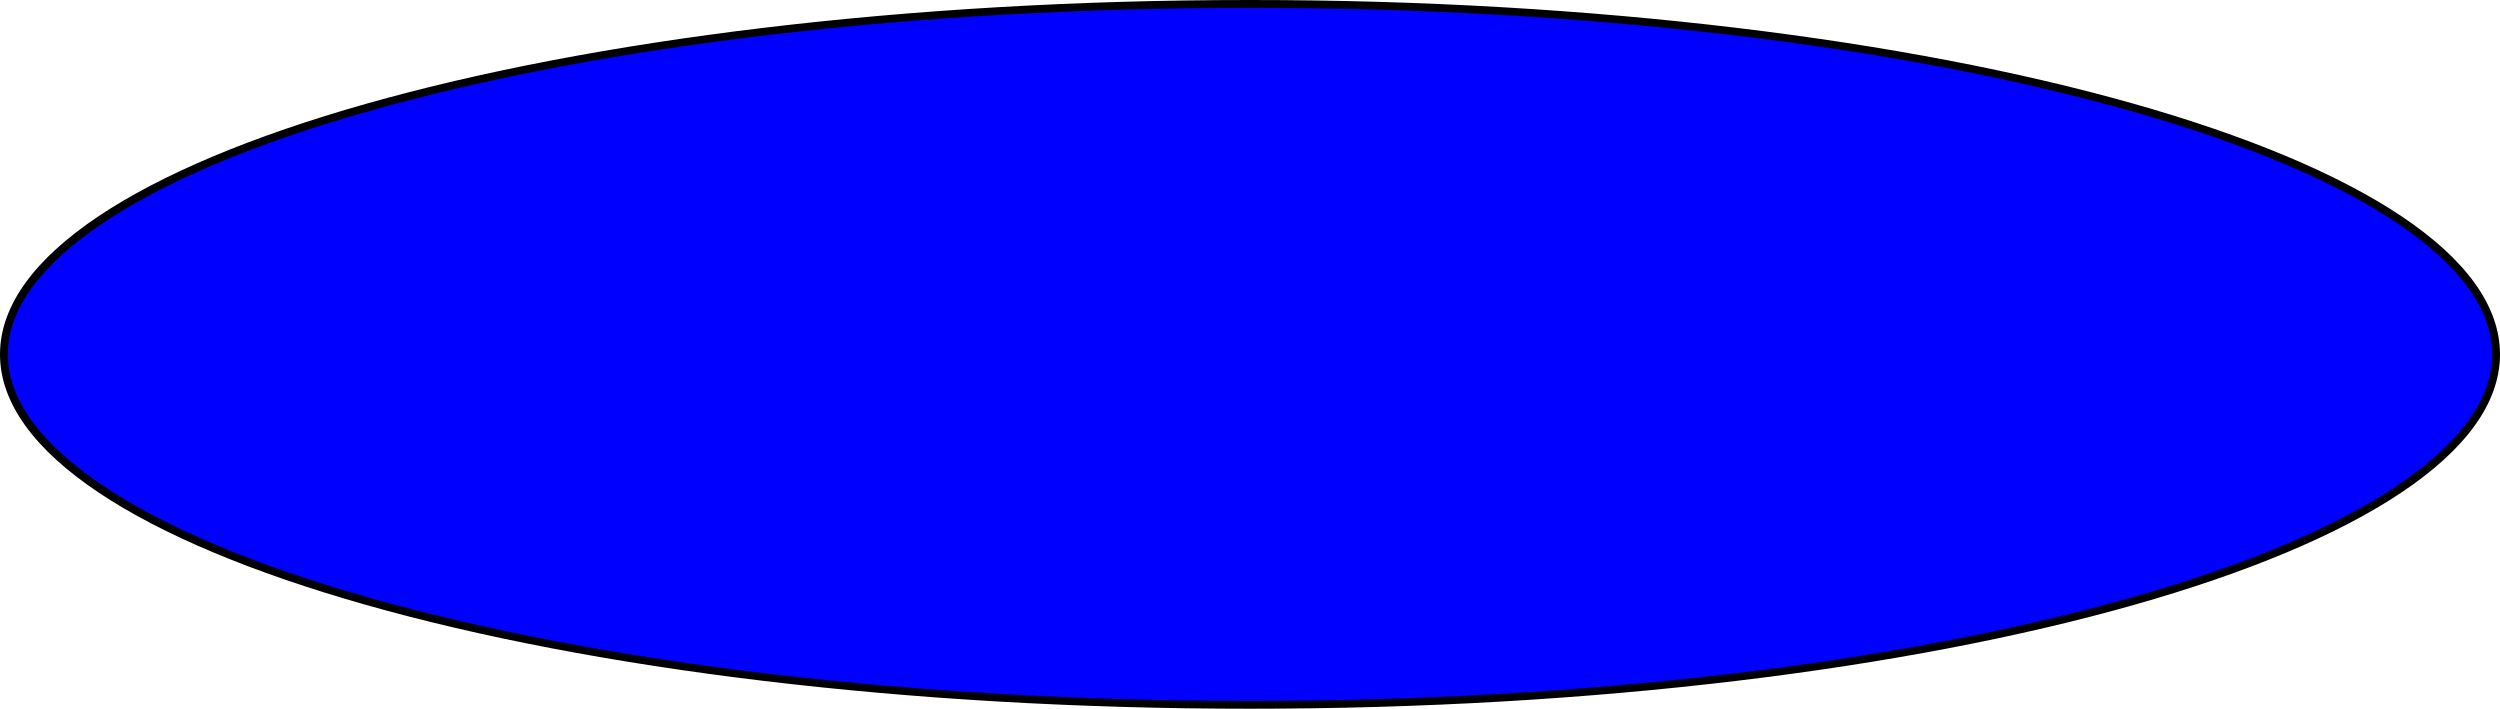
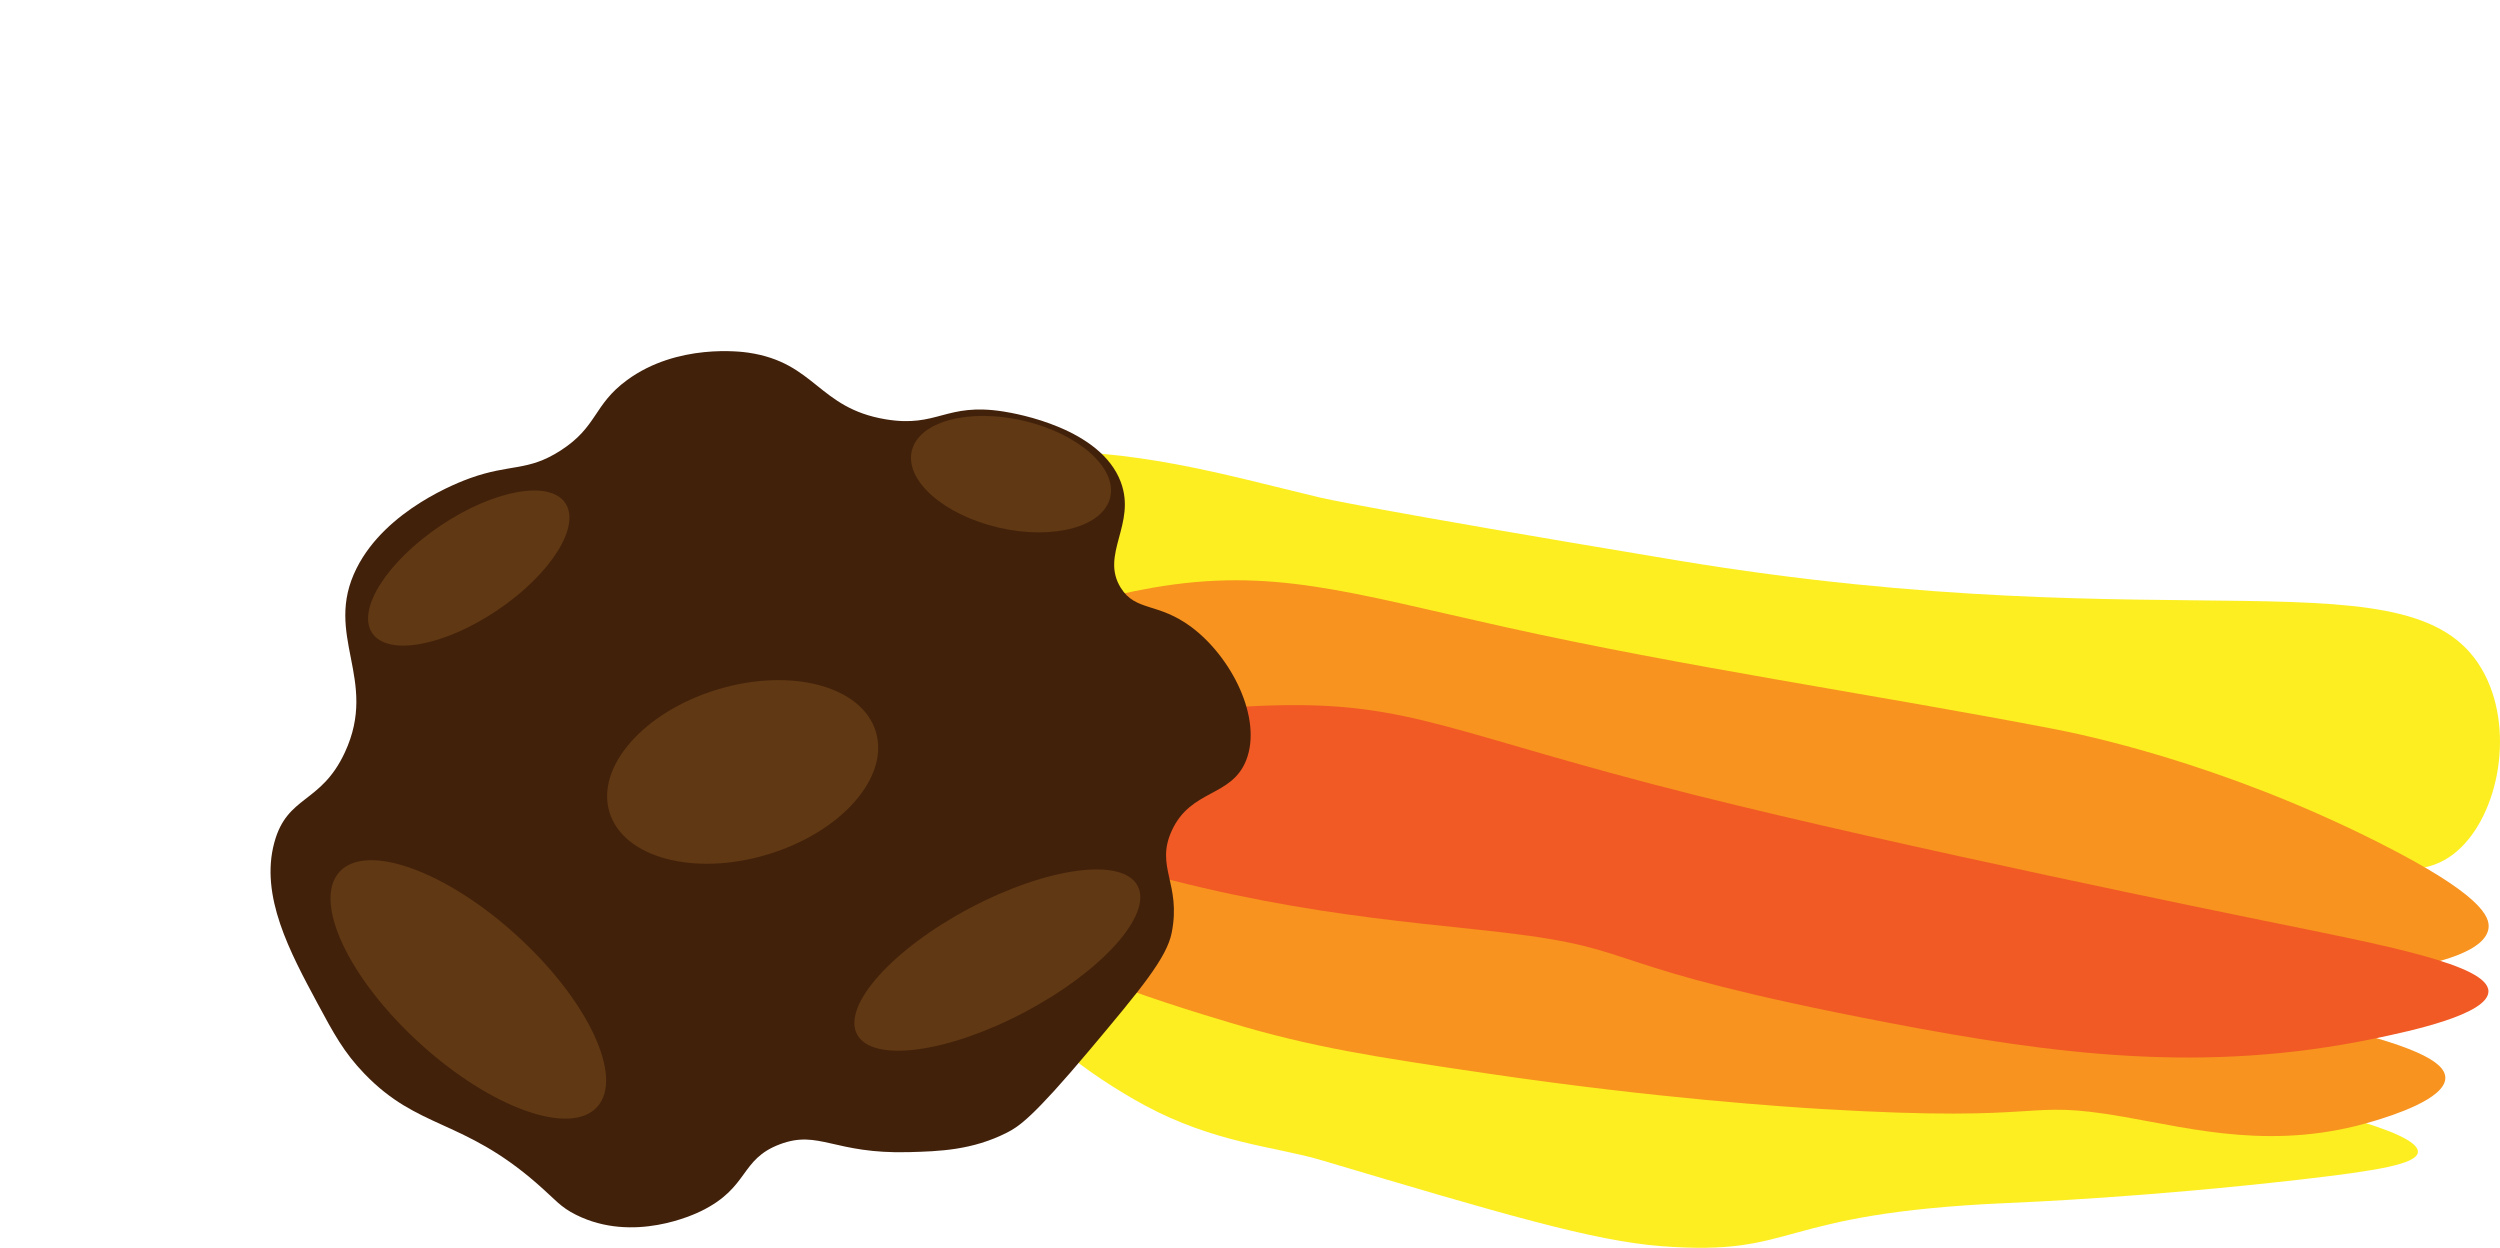
- <svg xmlns="http://www.w3.org/2000/svg" id="Layer_1" data-name="Layer 1" viewBox="0 0 321 91">
+ <svg xmlns="http://www.w3.org/2000/svg" viewBox="0 0 637.95 318.42">
  <defs>
    <style>
      .cls-1 {
-         fill: blue;
+         fill: #f15a24;
+       }
+ 
+       .cls-2 {
+         fill: #603813;
+       }
+ 
+       .cls-3 {
+         fill: #fcee21;
+       }
+ 
+       .cls-4 {
+         fill: #f7931e;
+       }
+ 
+       .cls-5 {
+         fill: #42210b;
      }
    </style>
  </defs>
-   <path class="cls-1" d="M160.5,90.5C72.28,90.5.5,70.31.5,45.5S72.28.5,160.5.5s160,20.19,160,45-71.78,45-160,45Z" />
-   <path d="M160.5,1c42.78,0,82.99,4.72,113.22,13.29,29.41,8.34,46.28,19.71,46.28,31.21s-16.87,22.87-46.28,31.21c-30.23,8.57-70.44,13.29-113.22,13.29s-82.99-4.72-113.22-13.29C17.87,68.37,1,57,1,45.5S17.87,22.63,47.28,14.29C77.51,5.72,117.72,1,160.5,1M160.5,0C71.86,0,0,20.37,0,45.5s71.86,45.5,160.5,45.5,160.5-20.37,160.5-45.5S249.14,0,160.5,0h0Z" />
+   <g id="Layer_2" data-name="Layer 2">
+     <path class="cls-3" d="M168,136c.45-7.21,24.25-11.61,48-16,11.66-2.16,25.16-4.65,43-5,31.29-.61,52.2,5.84,78,12,0,0,11.93,2.85,91,16,128.58,21.39,189.1-3.48,206,29,7.98,15.35,3.13,37.54-8,46-16.19,12.31-41.17-7.84-101-21-28.73-6.32-21.26-1.3-67-9-76.03-12.8-85.06-24.72-122-20-21.7,2.77-29.08,8.22-52,7-5.44-.29-16.69-1.22-57-14-39.59-12.55-59.38-18.95-59-25Z" />
+     <path class="cls-3" d="M577,280c7.49,1.56,40.45,8.41,40,14-.24,3.04-10.27,4.74-30,7-39.5,4.52-69.83,5.77-75,6-60,2.64-52.87,13.69-88,11-17.46-1.34-40.64-8.22-87-22-11.34-3.37-27.07-4.29-45-14-13.22-7.16-33.7-21.56-31-30,.79-2.48,4.9-8.55,40-7,56.39,2.49,73.76,19.38,118,28,59.96,11.68,78.57-9.52,158,7Z" />
+   </g>
+   <g id="Layer_3" data-name="Layer 3">
+     <path class="cls-4" d="M239,178c-.21-12.24,30.95-23.81,55-28,30.48-5.31,50.01,1.13,90,10,46.34,10.28,93.39,17.04,140,26,6.24,1.2,42.17,8.36,83,29,26.32,13.3,28.5,18.97,28,22-1.82,11.14-44.02,12.7-52,13-40.24,1.49-59.24-6.63-116-19-69.94-15.24-104.91-22.85-130-22-5.53.19-26.82,1.09-53-6-9.93-2.69-44.77-12.13-45-25Z" />
+     <path class="cls-4" d="M251,229c1.08-10.95,39.1-15.74,57-18,12.7-1.6,32.93-4,59,0,23.55,3.62,29.16,8.97,63,20,21.9,7.13,45.24,14.74,75,19,30.68,4.39,47.16,2.22,86,11,24.5,5.54,32.94,9.79,33,14,.08,5.47-13.98,9.77-18,11-25.33,7.75-46.26,2.09-64-1-26.83-4.68-17.21,1.58-77-2-8.81-.53-41.76-2.63-85-9-29.27-4.32-44.96-6.69-66-13-14.86-4.45-64.26-19.26-63-32Z" />
+   </g>
+   <g id="Layer_4" data-name="Layer 4">
+     <path class="cls-1" d="M246,202c.12-10.52,42.26-21.01,79-22,35.19-.95,45.54,7.34,108,23,52.26,13.1,137.47,30.47,145,32,30.71,6.24,57.07,11.22,57,18-.06,5.84-19.69,10.06-29,12-43.53,9.08-81.76,4.09-124-4-76.59-14.67-60.95-18.6-98-23-25.63-3.04-63-5.1-111-21-20.57-6.81-27.05-10.85-27-15Z" />
+   </g>
+   <g id="Layer_1" data-name="Layer 1">
+     <path class="cls-5" d="M91,145c7.54-15.03,26.2-21.99,29-23,10.26-3.68,14.63-1.63,23-7,9.54-6.12,8.34-11.65,17-18,12.89-9.45,29.27-7.26,31-7,17.11,2.54,17.76,14.13,35,17,13.31,2.21,15.23-4.32,30-2,3.47.54,24.86,4.28,30,18,4.03,10.74-5.32,18.46,0,27,3.8,6.09,9.49,3.66,18,10,10.32,7.69,18.19,23.38,14,34-3.75,9.49-14.12,7.3-19,18-4.25,9.31,2.47,13.47,0,26-1.26,6.4-7.86,14.36-21,30-14.47,17.23-18.06,19.5-21,21-8.93,4.55-17.43,4.79-25,5-19.23.54-22.96-5.78-33-2-10.25,3.86-7.74,10.95-20,17-1.88.93-17.4,8.29-32,1-4.08-2.04-5.12-3.74-10-8-18.93-16.53-30.25-13.73-44-28-5.25-5.45-7.83-10.24-12-18-6.98-12.99-14.71-27.35-11-41,3.3-12.15,11.86-9.79,18-23,8.73-18.77-5.64-29.79,3-47Z" />
+     <ellipse class="cls-2" cx="258" cy="121" rx="14" ry="26" transform="translate(81.58 344.79) rotate(-76.88)" />
+     <ellipse class="cls-2" cx="254.5" cy="245" rx="40.5" ry="15" transform="translate(-85.06 147.56) rotate(-27.9)" />
+     <ellipse class="cls-2" cx="119.5" cy="252.5" rx="18.5" ry="44.5" transform="translate(-147.55 170.51) rotate(-47.61)" />
+     <ellipse class="cls-2" cx="189.5" cy="197" rx="35.5" ry="22" transform="translate(-48.77 63.04) rotate(-16.77)" />
+     <ellipse class="cls-2" cx="119.61" cy="144.96" rx="29.7" ry="13" transform="translate(-60.56 91.51) rotate(-33.95)" />
+   </g>
</svg>
